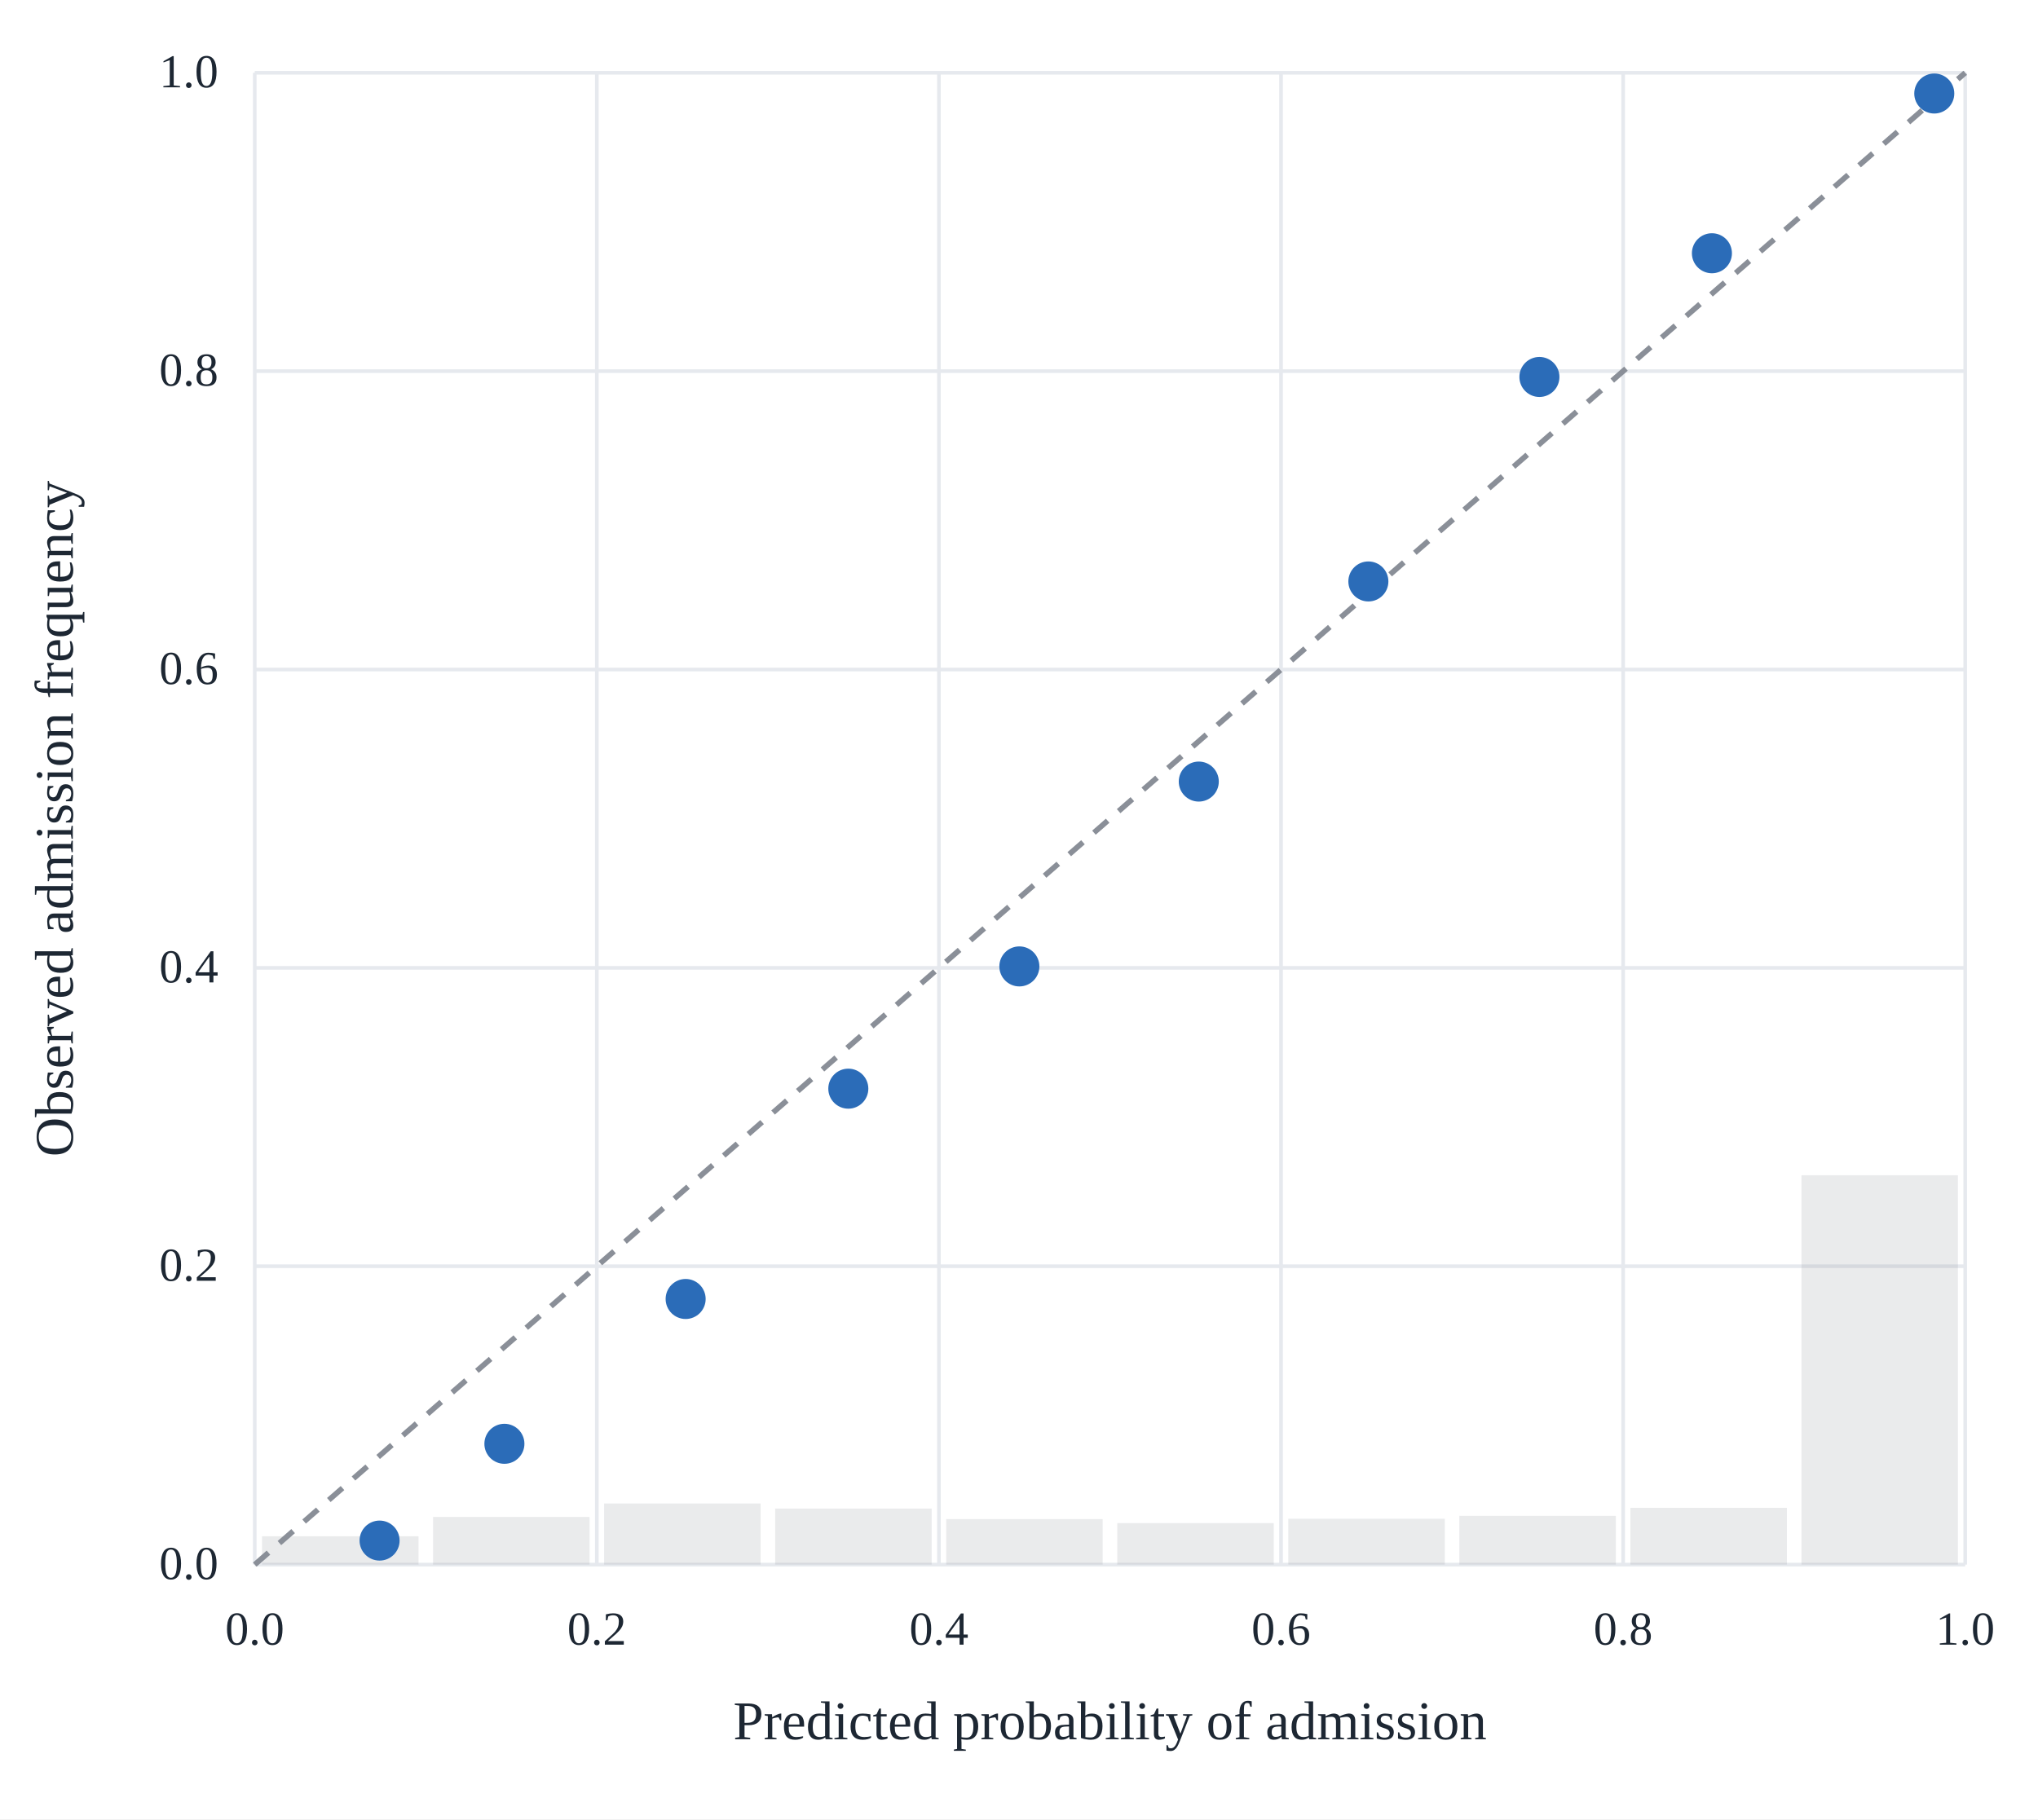
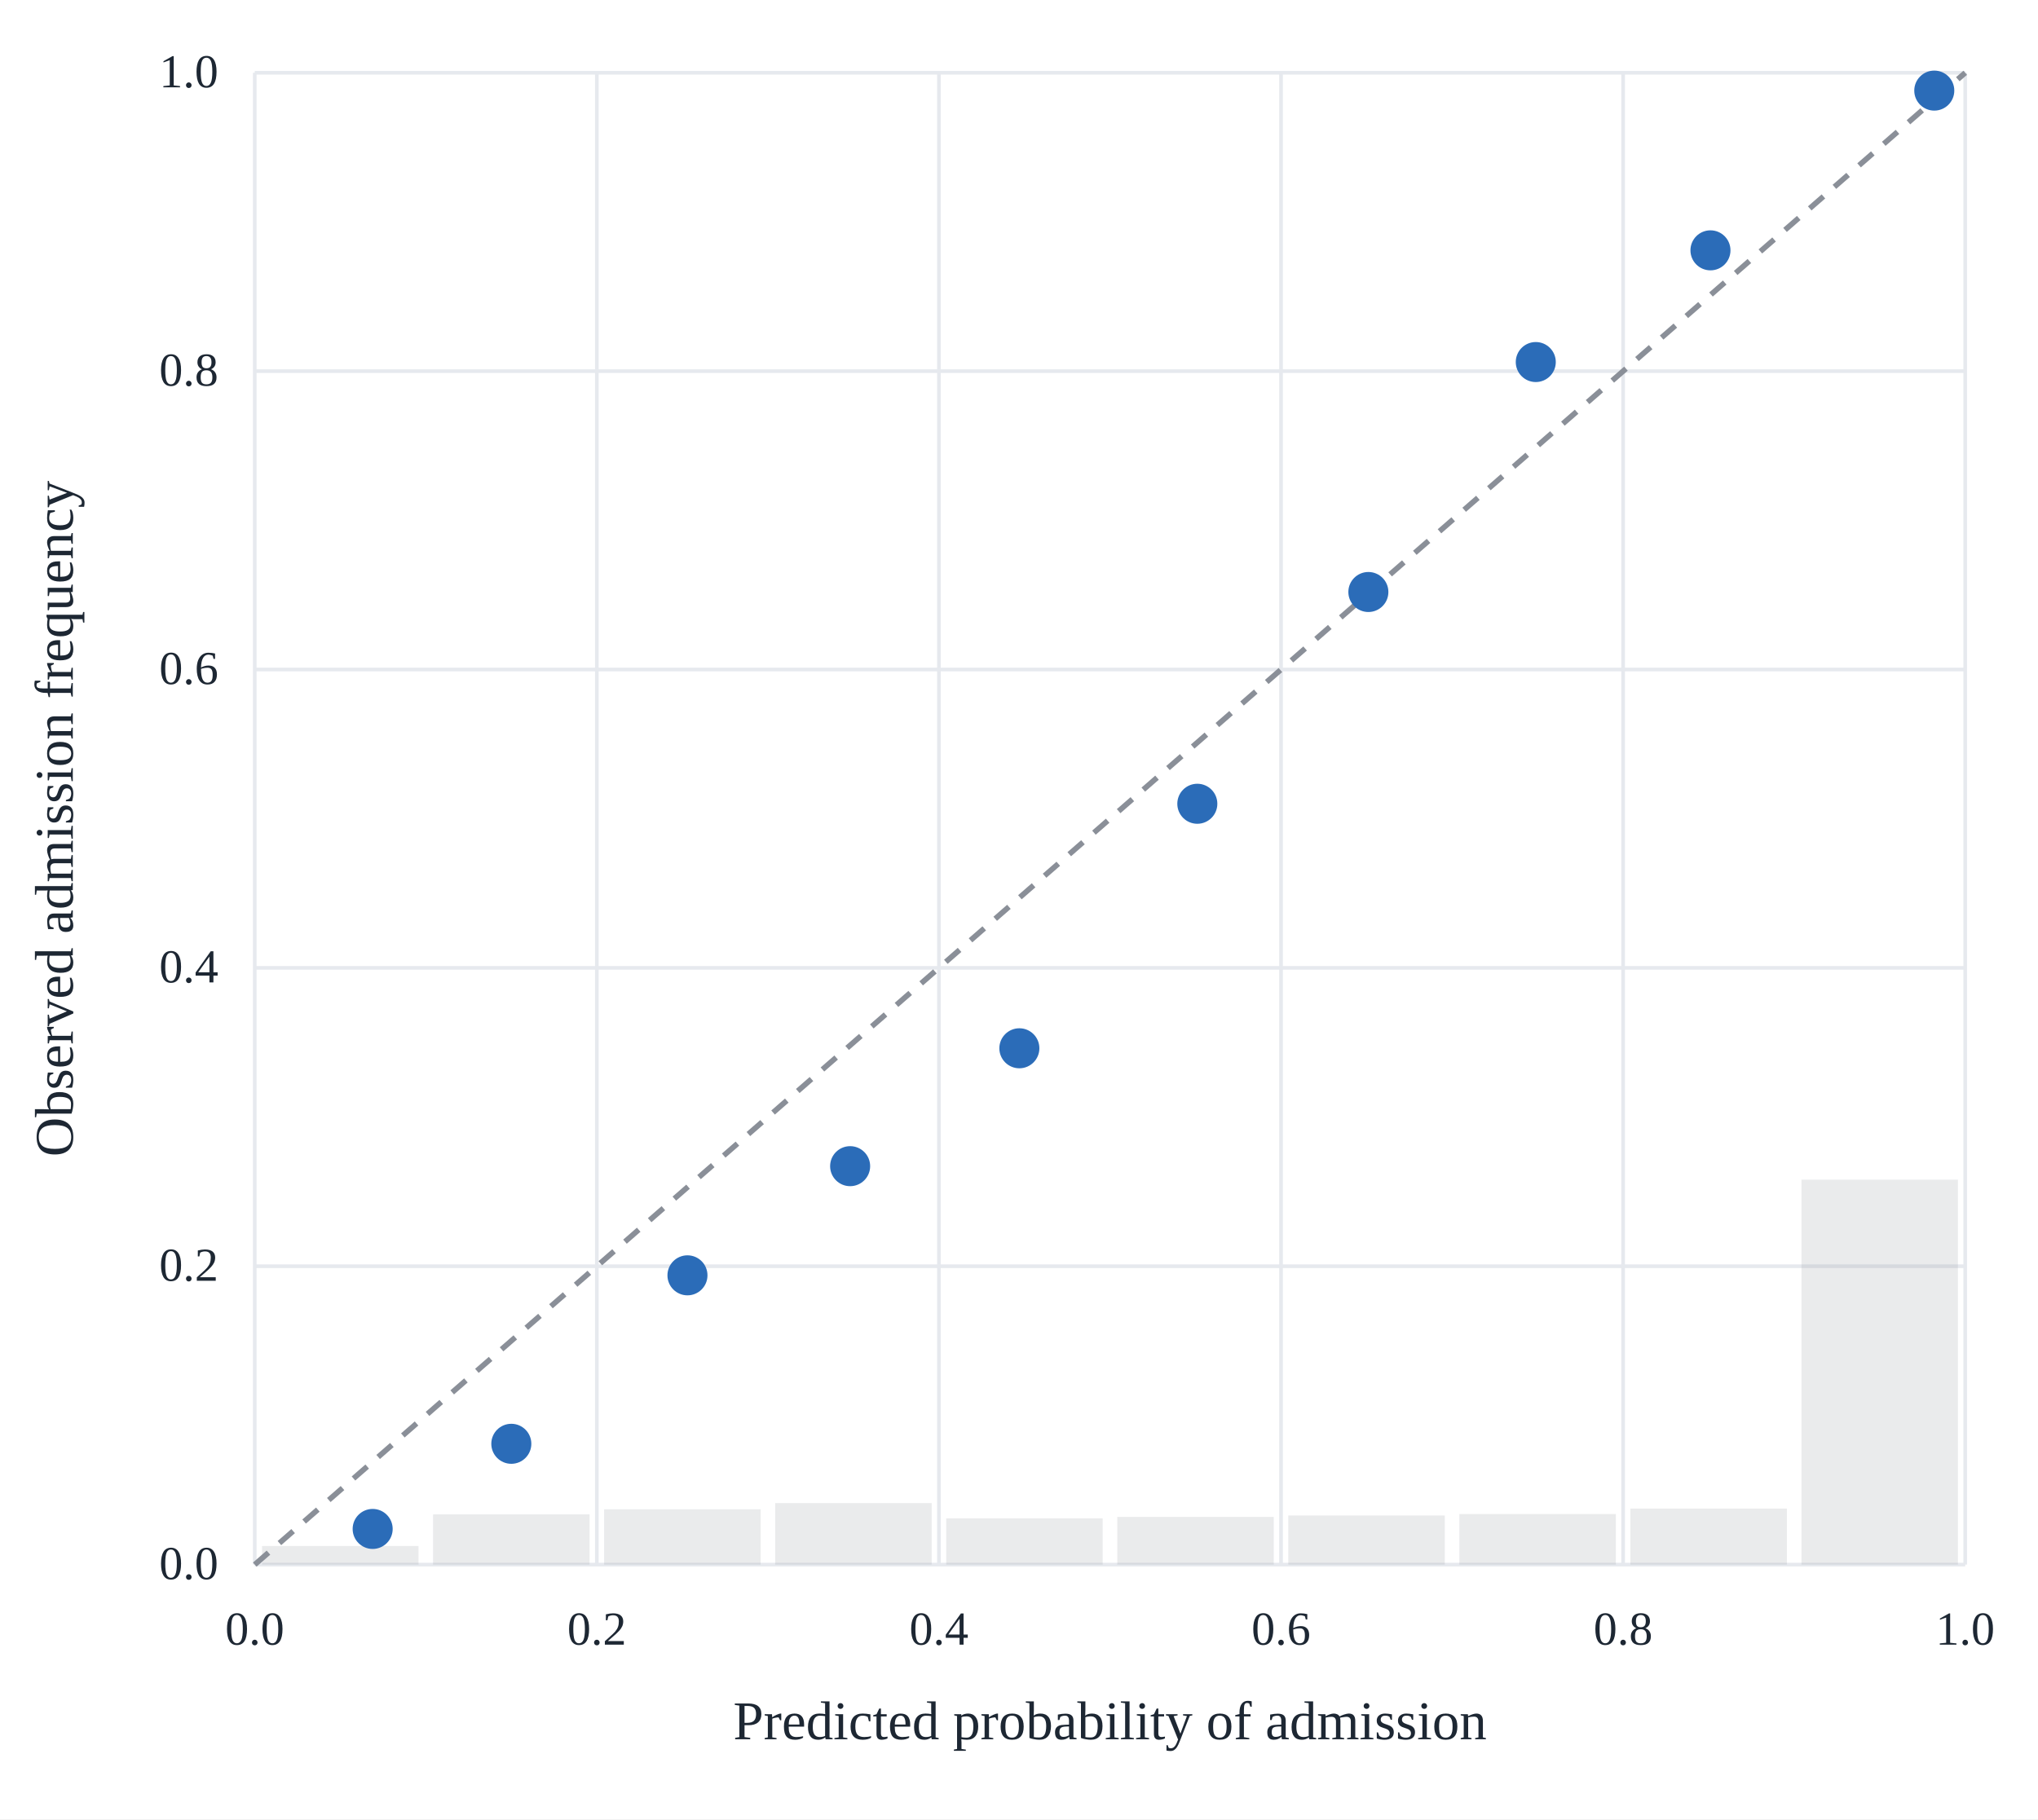
<svg xmlns="http://www.w3.org/2000/svg" viewBox="0 0 560 500" role="img" aria-label="Reliability diagram of the held-out admission probability">
  <rect width="560" height="500" fill="white" />
  <line x1="70.0" y1="430.0" x2="70.0" y2="20.0" stroke="#e6e9ee" stroke-width="1" />
  <line x1="70.0" y1="430.0" x2="540.0" y2="430.0" stroke="#e6e9ee" stroke-width="1" />
  <text x="70.0" y="452" font-family="Georgia, &quot;Times New Roman&quot;, serif" font-size="13" fill="#1d2733" text-anchor="middle">0.0</text>
  <text x="60" y="434.0" font-family="Georgia, &quot;Times New Roman&quot;, serif" font-size="13" fill="#1d2733" text-anchor="end">0.0</text>
  <line x1="164.0" y1="430.0" x2="164.0" y2="20.0" stroke="#e6e9ee" stroke-width="1" />
  <line x1="70.0" y1="348.0" x2="540.0" y2="348.0" stroke="#e6e9ee" stroke-width="1" />
  <text x="164.0" y="452" font-family="Georgia, &quot;Times New Roman&quot;, serif" font-size="13" fill="#1d2733" text-anchor="middle">0.2</text>
  <text x="60" y="352.0" font-family="Georgia, &quot;Times New Roman&quot;, serif" font-size="13" fill="#1d2733" text-anchor="end">0.2</text>
  <line x1="258.0" y1="430.0" x2="258.0" y2="20.0" stroke="#e6e9ee" stroke-width="1" />
  <line x1="70.0" y1="266.0" x2="540.0" y2="266.0" stroke="#e6e9ee" stroke-width="1" />
  <text x="258.0" y="452" font-family="Georgia, &quot;Times New Roman&quot;, serif" font-size="13" fill="#1d2733" text-anchor="middle">0.4</text>
  <text x="60" y="270.0" font-family="Georgia, &quot;Times New Roman&quot;, serif" font-size="13" fill="#1d2733" text-anchor="end">0.4</text>
  <line x1="352.0" y1="430.0" x2="352.0" y2="20.0" stroke="#e6e9ee" stroke-width="1" />
  <line x1="70.0" y1="184.0" x2="540.0" y2="184.0" stroke="#e6e9ee" stroke-width="1" />
  <text x="352.0" y="452" font-family="Georgia, &quot;Times New Roman&quot;, serif" font-size="13" fill="#1d2733" text-anchor="middle">0.6</text>
  <text x="60" y="188.0" font-family="Georgia, &quot;Times New Roman&quot;, serif" font-size="13" fill="#1d2733" text-anchor="end">0.6</text>
  <line x1="446.0" y1="430.0" x2="446.0" y2="20.0" stroke="#e6e9ee" stroke-width="1" />
  <line x1="70.0" y1="102.0" x2="540.0" y2="102.0" stroke="#e6e9ee" stroke-width="1" />
  <text x="446.0" y="452" font-family="Georgia, &quot;Times New Roman&quot;, serif" font-size="13" fill="#1d2733" text-anchor="middle">0.8</text>
  <text x="60" y="106.0" font-family="Georgia, &quot;Times New Roman&quot;, serif" font-size="13" fill="#1d2733" text-anchor="end">0.8</text>
  <line x1="540.0" y1="430.0" x2="540.0" y2="20.0" stroke="#e6e9ee" stroke-width="1" />
  <line x1="70.0" y1="20.0" x2="540.0" y2="20.0" stroke="#e6e9ee" stroke-width="1" />
  <text x="540.0" y="452" font-family="Georgia, &quot;Times New Roman&quot;, serif" font-size="13" fill="#1d2733" text-anchor="middle">1.0</text>
  <text x="60" y="24.0" font-family="Georgia, &quot;Times New Roman&quot;, serif" font-size="13" fill="#1d2733" text-anchor="end">1.0</text>
-   <rect x="72.0" y="422.2" width="43.0" height="7.8" fill="#8a8f98" opacity="0.18" />
-   <rect x="119.0" y="416.9" width="43.0" height="13.1" fill="#8a8f98" opacity="0.18" />
-   <rect x="166.0" y="413.2" width="43.0" height="16.8" fill="#8a8f98" opacity="0.18" />
-   <rect x="213.0" y="414.6" width="43.0" height="15.4" fill="#8a8f98" opacity="0.18" />
-   <rect x="260.0" y="417.5" width="43.0" height="12.5" fill="#8a8f98" opacity="0.18" />
-   <rect x="307.0" y="418.6" width="43.0" height="11.4" fill="#8a8f98" opacity="0.18" />
-   <rect x="354.0" y="417.4" width="43.0" height="12.6" fill="#8a8f98" opacity="0.18" />
-   <rect x="401.0" y="416.6" width="43.0" height="13.4" fill="#8a8f98" opacity="0.18" />
-   <rect x="448.0" y="414.4" width="43.0" height="15.6" fill="#8a8f98" opacity="0.18" />
-   <rect x="495.0" y="323.0" width="43.0" height="107.0" fill="#8a8f98" opacity="0.18" />
+   <rect x="72.0" y="424.9" width="43.0" height="5.1" fill="#8a8f98" opacity="0.18" />
+   <rect x="119.0" y="416.2" width="43.0" height="13.8" fill="#8a8f98" opacity="0.18" />
+   <rect x="166.0" y="414.8" width="43.0" height="15.2" fill="#8a8f98" opacity="0.18" />
+   <rect x="213.0" y="413.1" width="43.0" height="16.9" fill="#8a8f98" opacity="0.18" />
+   <rect x="260.0" y="417.3" width="43.0" height="12.7" fill="#8a8f98" opacity="0.18" />
+   <rect x="307.0" y="416.9" width="43.0" height="13.1" fill="#8a8f98" opacity="0.18" />
+   <rect x="354.0" y="416.5" width="43.0" height="13.5" fill="#8a8f98" opacity="0.18" />
+   <rect x="401.0" y="416.1" width="43.0" height="13.9" fill="#8a8f98" opacity="0.18" />
+   <rect x="448.0" y="414.6" width="43.0" height="15.4" fill="#8a8f98" opacity="0.18" />
+   <rect x="495.0" y="324.2" width="43.0" height="105.8" fill="#8a8f98" opacity="0.18" />
  <line x1="70.0" y1="430.0" x2="540.0" y2="20.0" stroke="#8a8f98" stroke-width="1.5" stroke-dasharray="5 4" />
-   <circle cx="104.3" cy="423.4" r="5.5" fill="#2b6cb8" />
-   <circle cx="138.6" cy="396.8" r="5.5" fill="#2b6cb8" />
-   <circle cx="188.4" cy="357.0" r="5.5" fill="#2b6cb8" />
-   <circle cx="233.1" cy="299.2" r="5.5" fill="#2b6cb8" />
-   <circle cx="280.1" cy="265.6" r="5.5" fill="#2b6cb8" />
-   <circle cx="329.4" cy="214.8" r="5.5" fill="#2b6cb8" />
-   <circle cx="376.0" cy="159.8" r="5.5" fill="#2b6cb8" />
-   <circle cx="423.0" cy="103.6" r="5.5" fill="#2b6cb8" />
-   <circle cx="470.4" cy="69.6" r="5.5" fill="#2b6cb8" />
-   <circle cx="531.5" cy="25.7" r="5.5" fill="#2b6cb8" />
+   <circle cx="102.4" cy="420.2" r="5.5" fill="#2b6cb8" />
+   <circle cx="140.5" cy="396.8" r="5.5" fill="#2b6cb8" />
+   <circle cx="188.9" cy="350.5" r="5.5" fill="#2b6cb8" />
+   <circle cx="233.6" cy="320.5" r="5.5" fill="#2b6cb8" />
+   <circle cx="280.1" cy="288.1" r="5.5" fill="#2b6cb8" />
+   <circle cx="329.0" cy="220.9" r="5.5" fill="#2b6cb8" />
+   <circle cx="376.0" cy="162.7" r="5.5" fill="#2b6cb8" />
+   <circle cx="422.0" cy="99.5" r="5.5" fill="#2b6cb8" />
+   <circle cx="470.0" cy="68.8" r="5.5" fill="#2b6cb8" />
+   <circle cx="531.5" cy="24.9" r="5.5" fill="#2b6cb8" />
  <text x="305.0" y="478" font-family="Georgia, &quot;Times New Roman&quot;, serif" font-size="15" fill="#1d2733" text-anchor="middle">Predicted probability of admission</text>
  <text x="20" y="225.0" font-family="Georgia, &quot;Times New Roman&quot;, serif" font-size="15" fill="#1d2733" text-anchor="middle" transform="rotate(-90 20 225.0)">Observed admission frequency</text>
</svg>
